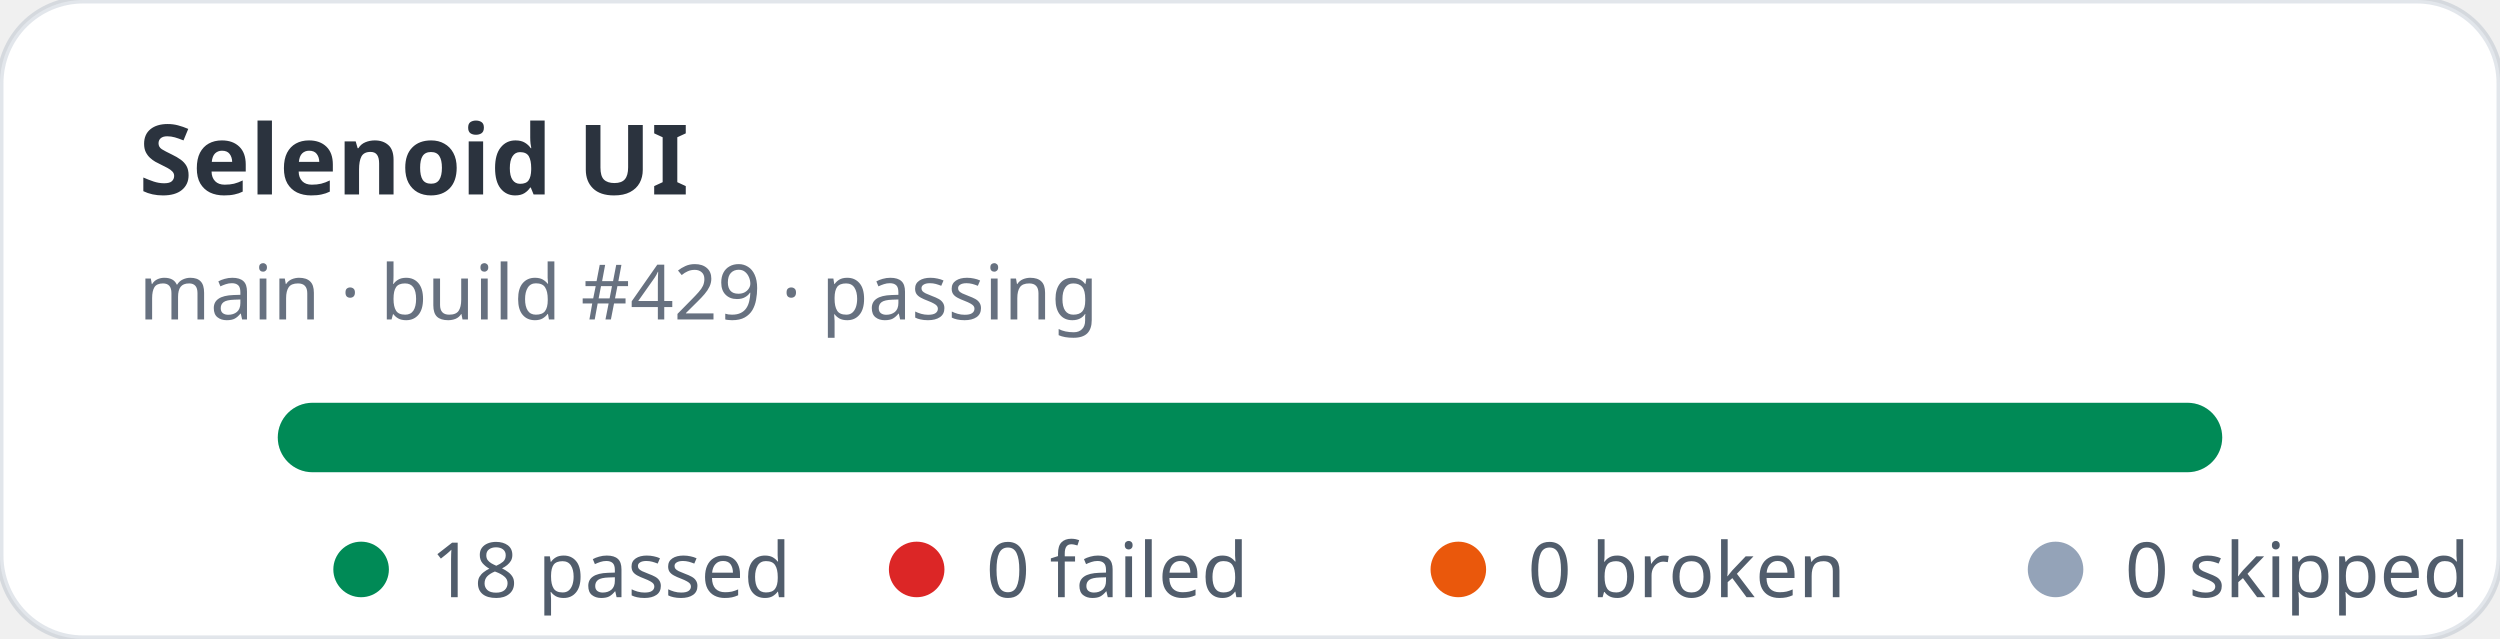
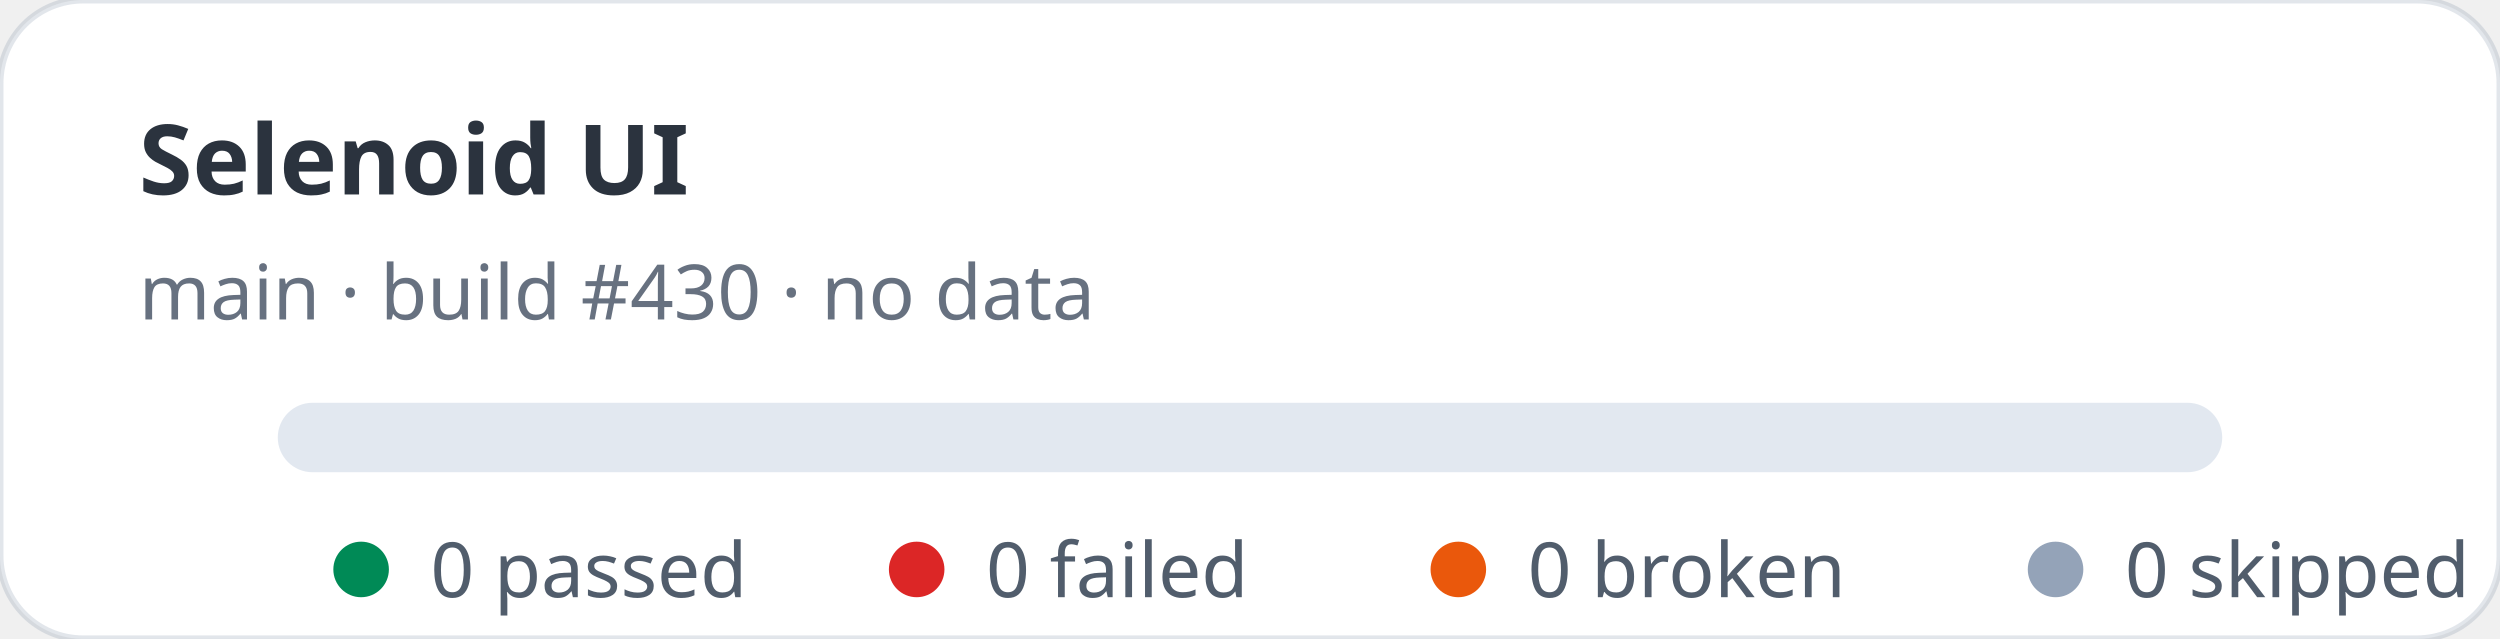
- <svg xmlns="http://www.w3.org/2000/svg" width="360" height="92" viewBox="0 0 360 92" role="img" aria-label="Selenoid UI stats: 18 passed, 0 failed">
+ <svg xmlns="http://www.w3.org/2000/svg" width="360" height="92" viewBox="0 0 360 92" role="img" aria-label="Selenoid UI stats: 0 passed, 0 failed">
  <rect width="360" height="92" rx="12" fill="#ffffff" stroke="rgba(11,48,86,0.12)" />
  <text x="20" y="28" fill="rgba(1,10,24,0.83)" font-family="ui-sans-serif,system-ui,sans-serif" font-size="14" font-weight="700">Selenoid UI</text>
-   <text x="20" y="46" fill="rgba(2,19,44,0.6)" font-family="ui-sans-serif,system-ui,sans-serif" font-size="11">main · build #429 · passing</text>
+   <text x="20" y="46" fill="rgba(2,19,44,0.6)" font-family="ui-sans-serif,system-ui,sans-serif" font-size="11">main · build #430 · no data</text>
  <rect x="40" y="58" width="280" height="10" rx="5" fill="#e2e8f0" />
-   <rect x="40" y="58" width="280" height="10" rx="5" fill="#008a56" />
  <g font-family="ui-sans-serif,system-ui,sans-serif" font-size="11" fill="rgba(1,18,40,0.68)">
    <circle cx="52" cy="82" r="4" fill="#008a56" />
-     <text x="62" y="86">18 passed</text>
+     <text x="62" y="86">0 passed</text>
    <circle cx="132" cy="82" r="4" fill="#dc2626" />
    <text x="142" y="86">0 failed</text>
    <circle cx="210" cy="82" r="4" fill="#ea580c" />
    <text x="220" y="86">0 broken</text>
    <circle cx="296" cy="82" r="4" fill="#94a3b8" />
    <text x="306" y="86">0 skipped</text>
  </g>
</svg>
